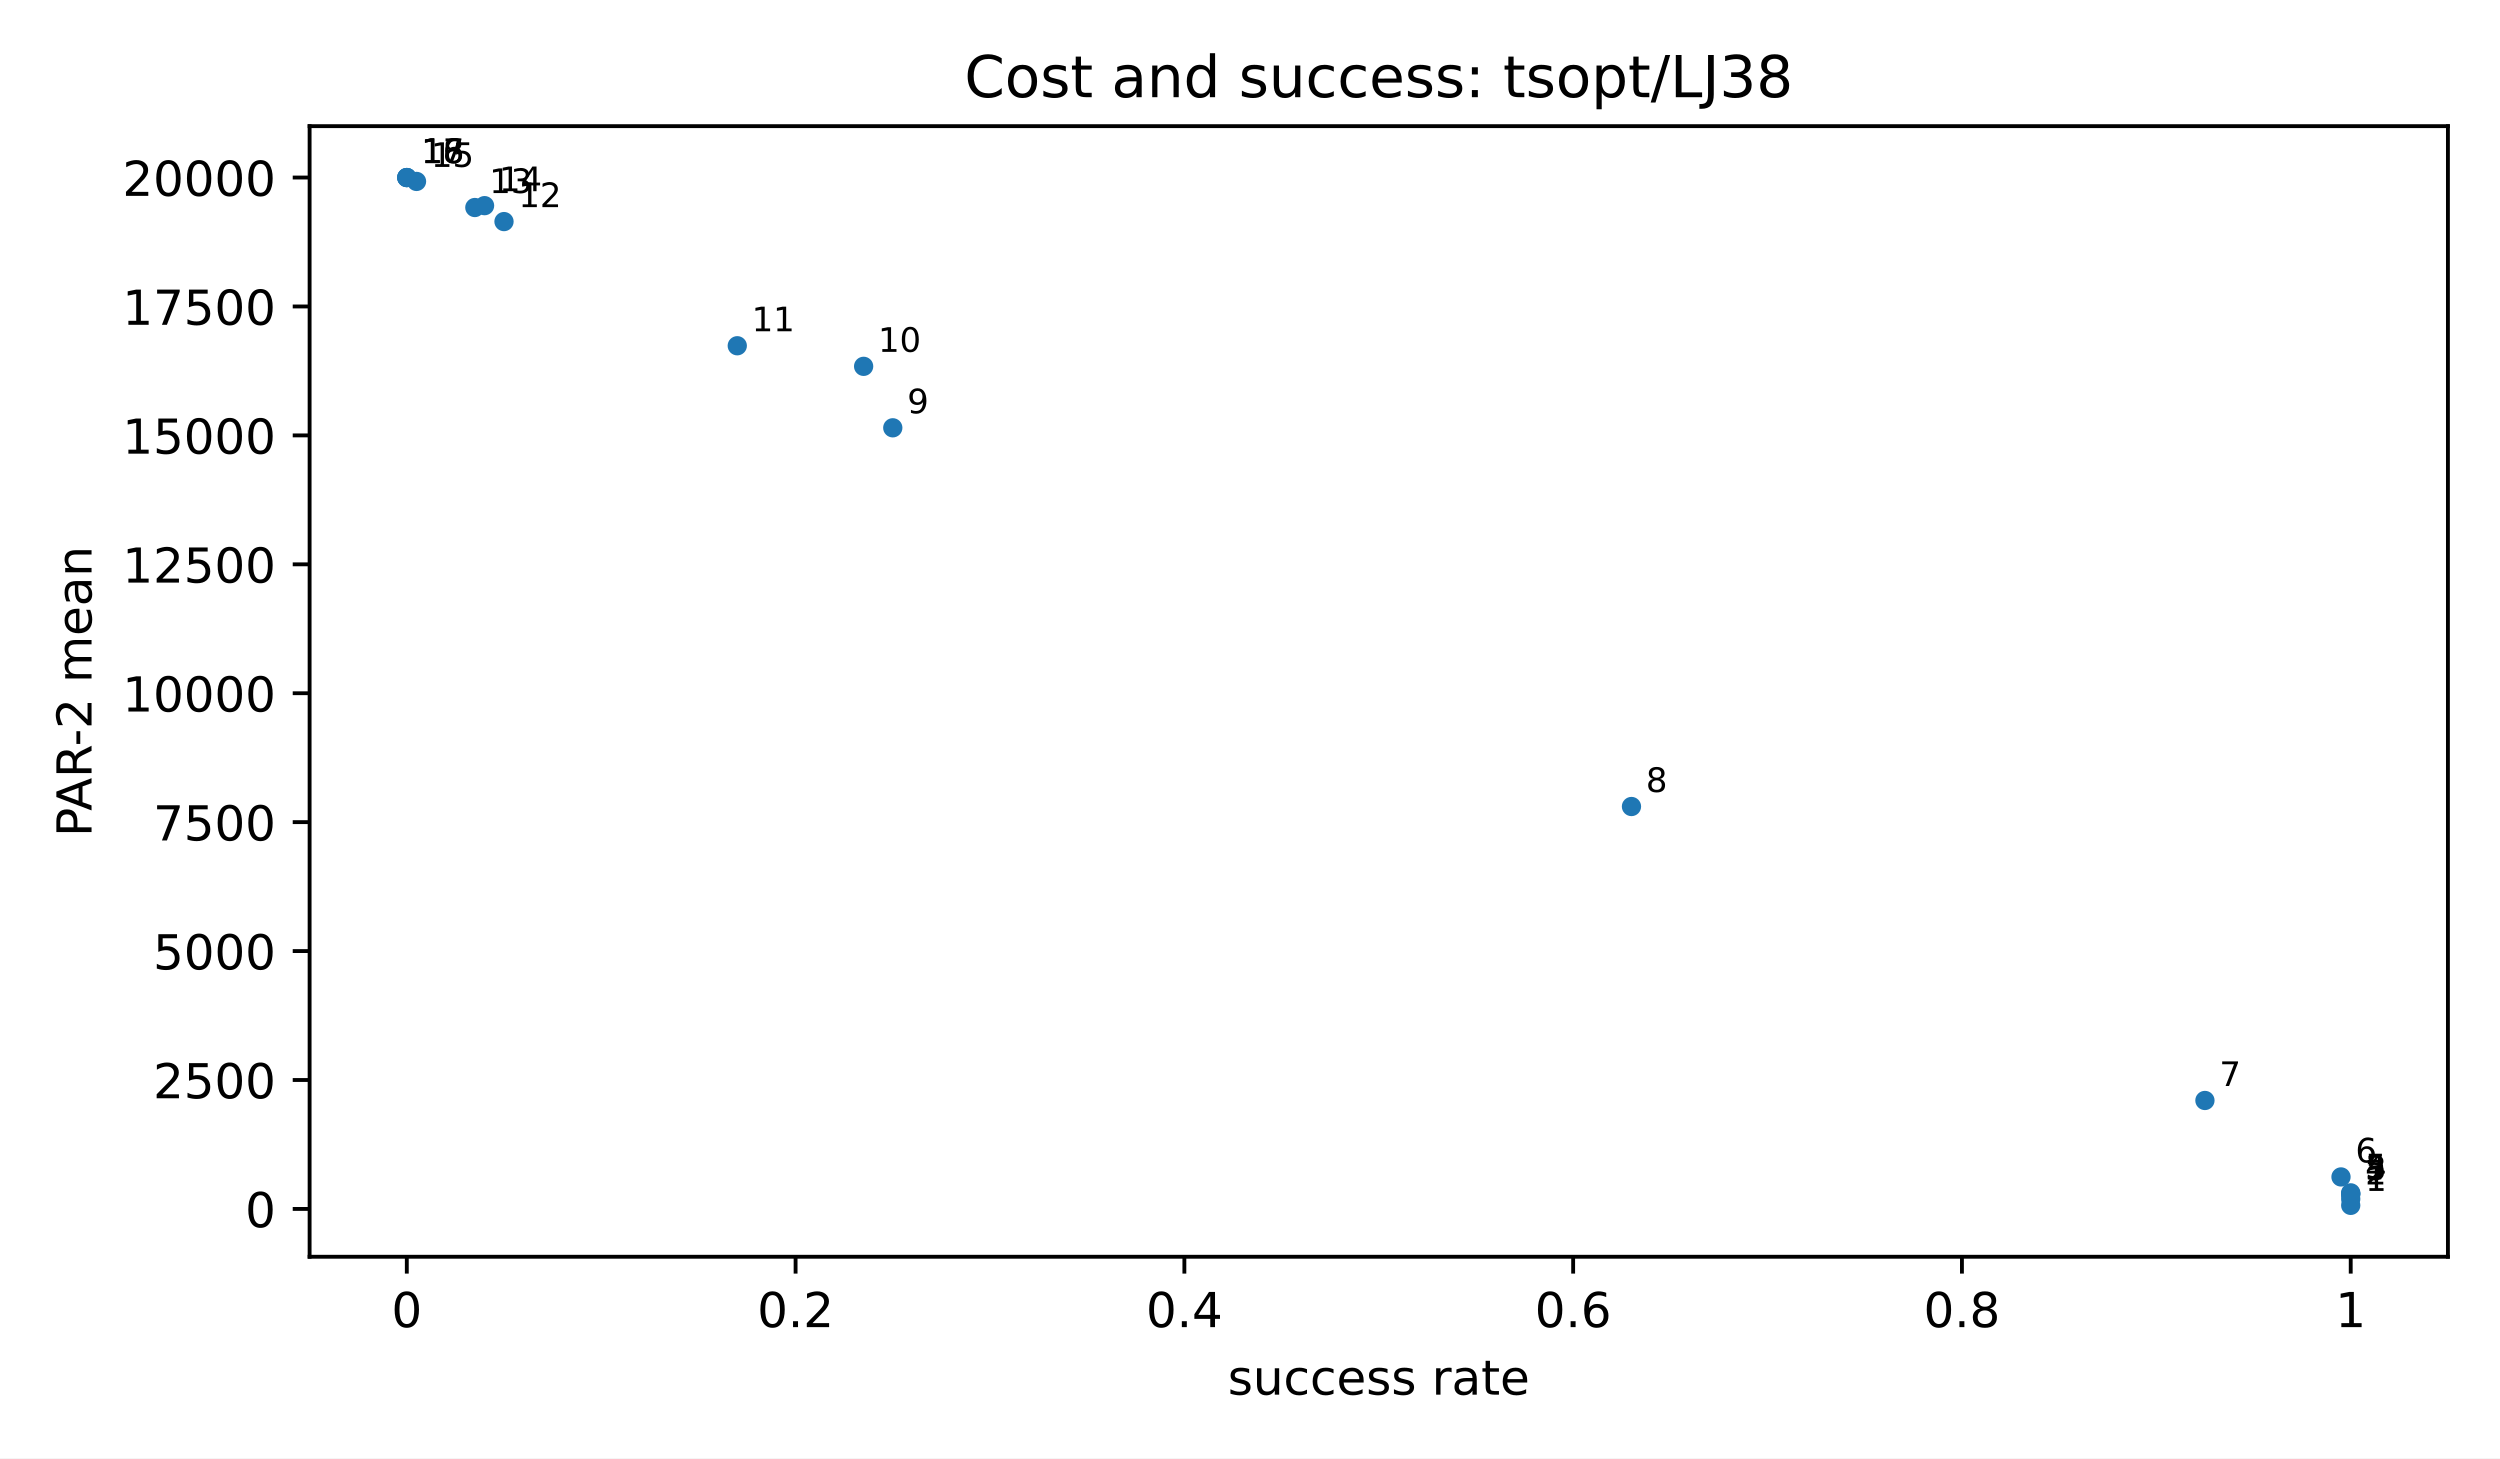
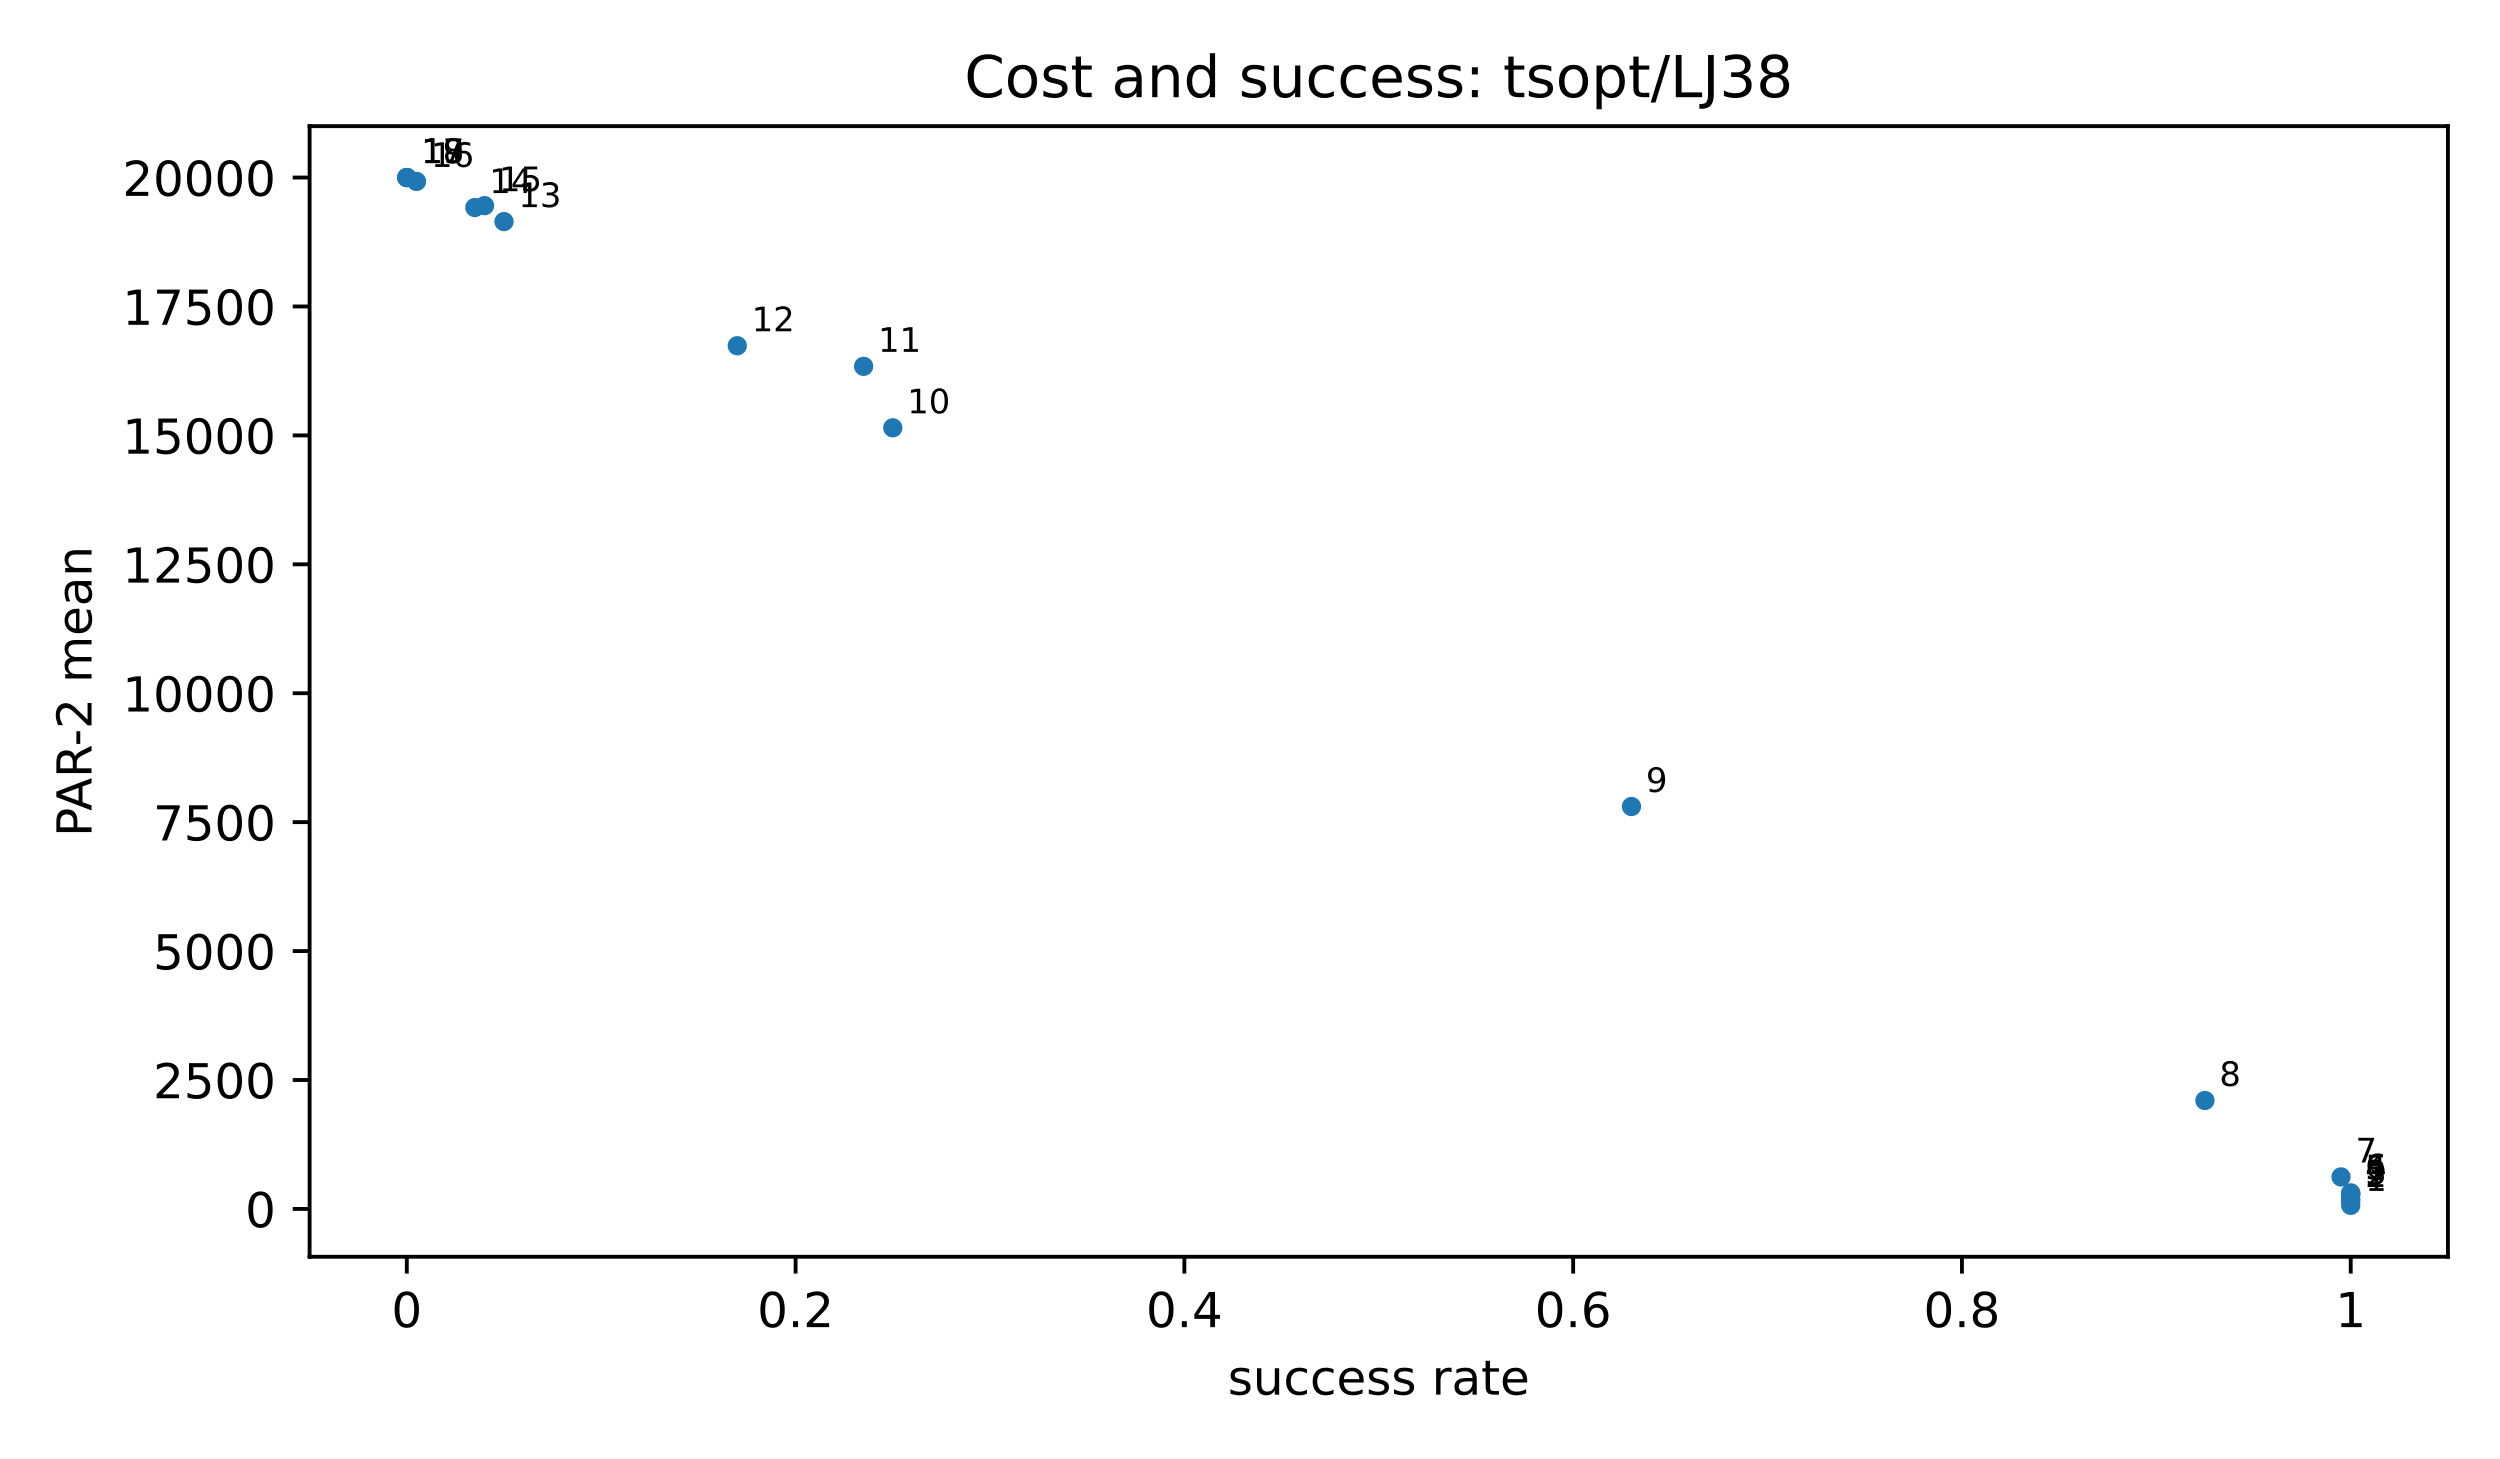
<svg xmlns="http://www.w3.org/2000/svg" xmlns:xlink="http://www.w3.org/1999/xlink" width="518.4pt" height="302.4pt" viewBox="0 0 518.4 302.4" version="1.1">
  <defs>
    <style type="text/css">*{stroke-linejoin: round; stroke-linecap: butt}</style>
  </defs>
  <g id="figure_1">
    <g id="patch_1">
      <path d="M 0 302.4  L 518.4 302.4  L 518.4 0  L 0 0  z " style="fill: #ffffff" />
    </g>
    <g id="axes_1">
      <g id="patch_2">
        <path d="M 64.2 260.6  L 507.6 260.6  L 507.6 26.16  L 64.2 26.16  z " style="fill: #ffffff" />
      </g>
      <g id="PathCollection_1">
        <defs>
          <path id="m2d8934182f" d="M 0 2  C 0.53 2 1.039 1.789 1.414 1.414  C 1.789 1.039 2 0.53 2 0  C 2 -0.53 1.789 -1.039 1.414 -1.414  C 1.039 -1.789 0.53 -2 0 -2  C -0.53 -2 -1.039 -1.789 -1.414 -1.414  C -1.789 -1.039 -2 -0.53 -2 0  C -2 0.53 -1.789 1.039 -1.414 1.414  C -1.039 1.789 -0.53 2 0 2  z " />
        </defs>
        <g clip-path="url(#p3300185fd4)">
          <use xlink:href="#m2d8934182f" x="487.445" y="249.944" style="fill: #1f77b4" />
+           <use xlink:href="#m2d8934182f" x="487.445" y="249.132" style="fill: #1f77b4" />
          <use xlink:href="#m2d8934182f" x="487.445" y="248.619" style="fill: #1f77b4" />
          <use xlink:href="#m2d8934182f" x="487.445" y="247.681" style="fill: #1f77b4" />
          <use xlink:href="#m2d8934182f" x="487.445" y="247.548" style="fill: #1f77b4" />
          <use xlink:href="#m2d8934182f" x="487.445" y="247.351" style="fill: #1f77b4" />
          <use xlink:href="#m2d8934182f" x="485.43" y="244.05" style="fill: #1f77b4" />
          <use xlink:href="#m2d8934182f" x="457.214" y="228.194" style="fill: #1f77b4" />
          <use xlink:href="#m2d8934182f" x="338.302" y="167.238" style="fill: #1f77b4" />
          <use xlink:href="#m2d8934182f" x="185.127" y="88.71" style="fill: #1f77b4" />
          <use xlink:href="#m2d8934182f" x="179.081" y="75.964" style="fill: #1f77b4" />
          <use xlink:href="#m2d8934182f" x="152.88" y="71.696" style="fill: #1f77b4" />
          <use xlink:href="#m2d8934182f" x="104.509" y="45.947" style="fill: #1f77b4" />
          <use xlink:href="#m2d8934182f" x="98.463" y="43.031" style="fill: #1f77b4" />
          <use xlink:href="#m2d8934182f" x="100.478" y="42.644" style="fill: #1f77b4" />
          <use xlink:href="#m2d8934182f" x="86.37" y="37.621" style="fill: #1f77b4" />
          <use xlink:href="#m2d8934182f" x="84.355" y="36.816" style="fill: #1f77b4" />
          <use xlink:href="#m2d8934182f" x="84.355" y="36.816" style="fill: #1f77b4" />
          <use xlink:href="#m2d8934182f" x="84.355" y="36.816" style="fill: #1f77b4" />
        </g>
      </g>
      <g id="matplotlib.axis_1">
        <g id="xtick_1">
          <g id="line2d_1">
            <defs>
              <path id="m8ea4d47d77" d="M 0 0  L 0 3.5  " style="stroke: #000000; stroke-width: 0.8" />
            </defs>
            <g>
              <use xlink:href="#m8ea4d47d77" x="84.355" y="260.6" style="stroke: #000000; stroke-width: 0.8" />
            </g>
          </g>
          <g id="text_1">
            <text style="font-size: 10px; font-family: 'DejaVu Sans', 'Bitstream Vera Sans', 'Computer Modern Sans Serif', 'Lucida Grande', 'Verdana', 'Geneva', 'Lucid', 'Arial', 'Helvetica', 'Avant Garde', sans-serif; text-anchor: middle" x="84.355" y="275.198" transform="rotate(-0 84.35455 275.1977)">0</text>
          </g>
        </g>
        <g id="xtick_2">
          <g id="line2d_2">
            <g>
              <use xlink:href="#m8ea4d47d77" x="164.973" y="260.6" style="stroke: #000000; stroke-width: 0.8" />
            </g>
          </g>
          <g id="text_2">
            <text style="font-size: 10px; font-family: 'DejaVu Sans', 'Bitstream Vera Sans', 'Computer Modern Sans Serif', 'Lucida Grande', 'Verdana', 'Geneva', 'Lucid', 'Arial', 'Helvetica', 'Avant Garde', sans-serif; text-anchor: middle" x="164.973" y="275.198" transform="rotate(-0 164.9727 275.1977)">0.2</text>
          </g>
        </g>
        <g id="xtick_3">
          <g id="line2d_3">
            <g>
              <use xlink:href="#m8ea4d47d77" x="245.591" y="260.6" style="stroke: #000000; stroke-width: 0.8" />
            </g>
          </g>
          <g id="text_3">
            <text style="font-size: 10px; font-family: 'DejaVu Sans', 'Bitstream Vera Sans', 'Computer Modern Sans Serif', 'Lucida Grande', 'Verdana', 'Geneva', 'Lucid', 'Arial', 'Helvetica', 'Avant Garde', sans-serif; text-anchor: middle" x="245.591" y="275.198" transform="rotate(-0 245.5909 275.1977)">0.4</text>
          </g>
        </g>
        <g id="xtick_4">
          <g id="line2d_4">
            <g>
              <use xlink:href="#m8ea4d47d77" x="326.209" y="260.6" style="stroke: #000000; stroke-width: 0.8" />
            </g>
          </g>
          <g id="text_4">
            <text style="font-size: 10px; font-family: 'DejaVu Sans', 'Bitstream Vera Sans', 'Computer Modern Sans Serif', 'Lucida Grande', 'Verdana', 'Geneva', 'Lucid', 'Arial', 'Helvetica', 'Avant Garde', sans-serif; text-anchor: middle" x="326.209" y="275.198" transform="rotate(-0 326.2091 275.1977)">0.6</text>
          </g>
        </g>
        <g id="xtick_5">
          <g id="line2d_5">
            <g>
              <use xlink:href="#m8ea4d47d77" x="406.827" y="260.6" style="stroke: #000000; stroke-width: 0.8" />
            </g>
          </g>
          <g id="text_5">
            <text style="font-size: 10px; font-family: 'DejaVu Sans', 'Bitstream Vera Sans', 'Computer Modern Sans Serif', 'Lucida Grande', 'Verdana', 'Geneva', 'Lucid', 'Arial', 'Helvetica', 'Avant Garde', sans-serif; text-anchor: middle" x="406.827" y="275.198" transform="rotate(-0 406.8273 275.1977)">0.8</text>
          </g>
        </g>
        <g id="xtick_6">
          <g id="line2d_6">
            <g>
              <use xlink:href="#m8ea4d47d77" x="487.445" y="260.6" style="stroke: #000000; stroke-width: 0.8" />
            </g>
          </g>
          <g id="text_6">
            <text style="font-size: 10px; font-family: 'DejaVu Sans', 'Bitstream Vera Sans', 'Computer Modern Sans Serif', 'Lucida Grande', 'Verdana', 'Geneva', 'Lucid', 'Arial', 'Helvetica', 'Avant Garde', sans-serif; text-anchor: middle" x="487.445" y="275.198" transform="rotate(-0 487.4455 275.1977)">1</text>
          </g>
        </g>
        <g id="text_7">
          <text style="font-size: 10px; font-family: 'DejaVu Sans', 'Bitstream Vera Sans', 'Computer Modern Sans Serif', 'Lucida Grande', 'Verdana', 'Geneva', 'Lucid', 'Arial', 'Helvetica', 'Avant Garde', sans-serif; text-anchor: middle" x="285.9" y="289.198" transform="rotate(-0 285.9 289.1977)">success rate</text>
        </g>
      </g>
      <g id="matplotlib.axis_2">
        <g id="ytick_1">
          <g id="line2d_7">
            <defs>
              <path id="md659df78fa" d="M 0 0  L -3.5 0  " style="stroke: #000000; stroke-width: 0.8" />
            </defs>
            <g>
              <use xlink:href="#md659df78fa" x="64.2" y="250.679" style="stroke: #000000; stroke-width: 0.8" />
            </g>
          </g>
          <g id="text_8">
            <text style="font-size: 10px; font-family: 'DejaVu Sans', 'Bitstream Vera Sans', 'Computer Modern Sans Serif', 'Lucida Grande', 'Verdana', 'Geneva', 'Lucid', 'Arial', 'Helvetica', 'Avant Garde', sans-serif; text-anchor: end" x="57.2" y="254.478" transform="rotate(-0 57.2 254.4775)">0</text>
          </g>
        </g>
        <g id="ytick_2">
          <g id="line2d_8">
            <g>
              <use xlink:href="#md659df78fa" x="64.2" y="223.946" style="stroke: #000000; stroke-width: 0.8" />
            </g>
          </g>
          <g id="text_9">
            <text style="font-size: 10px; font-family: 'DejaVu Sans', 'Bitstream Vera Sans', 'Computer Modern Sans Serif', 'Lucida Grande', 'Verdana', 'Geneva', 'Lucid', 'Arial', 'Helvetica', 'Avant Garde', sans-serif; text-anchor: end" x="57.2" y="227.745" transform="rotate(-0 57.2 227.7447)">2500</text>
          </g>
        </g>
        <g id="ytick_3">
          <g id="line2d_9">
            <g>
              <use xlink:href="#md659df78fa" x="64.2" y="197.213" style="stroke: #000000; stroke-width: 0.8" />
            </g>
          </g>
          <g id="text_10">
            <text style="font-size: 10px; font-family: 'DejaVu Sans', 'Bitstream Vera Sans', 'Computer Modern Sans Serif', 'Lucida Grande', 'Verdana', 'Geneva', 'Lucid', 'Arial', 'Helvetica', 'Avant Garde', sans-serif; text-anchor: end" x="57.2" y="201.012" transform="rotate(-0 57.2 201.0119)">5000</text>
          </g>
        </g>
        <g id="ytick_4">
          <g id="line2d_10">
            <g>
              <use xlink:href="#md659df78fa" x="64.2" y="170.48" style="stroke: #000000; stroke-width: 0.8" />
            </g>
          </g>
          <g id="text_11">
            <text style="font-size: 10px; font-family: 'DejaVu Sans', 'Bitstream Vera Sans', 'Computer Modern Sans Serif', 'Lucida Grande', 'Verdana', 'Geneva', 'Lucid', 'Arial', 'Helvetica', 'Avant Garde', sans-serif; text-anchor: end" x="57.2" y="174.279" transform="rotate(-0 57.2 174.2791)">7500</text>
          </g>
        </g>
        <g id="ytick_5">
          <g id="line2d_11">
            <g>
              <use xlink:href="#md659df78fa" x="64.2" y="143.748" style="stroke: #000000; stroke-width: 0.8" />
            </g>
          </g>
          <g id="text_12">
            <text style="font-size: 10px; font-family: 'DejaVu Sans', 'Bitstream Vera Sans', 'Computer Modern Sans Serif', 'Lucida Grande', 'Verdana', 'Geneva', 'Lucid', 'Arial', 'Helvetica', 'Avant Garde', sans-serif; text-anchor: end" x="57.2" y="147.546" transform="rotate(-0 57.2 147.5464)">10000</text>
          </g>
        </g>
        <g id="ytick_6">
          <g id="line2d_12">
            <g>
              <use xlink:href="#md659df78fa" x="64.2" y="117.015" style="stroke: #000000; stroke-width: 0.8" />
            </g>
          </g>
          <g id="text_13">
            <text style="font-size: 10px; font-family: 'DejaVu Sans', 'Bitstream Vera Sans', 'Computer Modern Sans Serif', 'Lucida Grande', 'Verdana', 'Geneva', 'Lucid', 'Arial', 'Helvetica', 'Avant Garde', sans-serif; text-anchor: end" x="57.2" y="120.814" transform="rotate(-0 57.2 120.8136)">12500</text>
          </g>
        </g>
        <g id="ytick_7">
          <g id="line2d_13">
            <g>
              <use xlink:href="#md659df78fa" x="64.2" y="90.282" style="stroke: #000000; stroke-width: 0.8" />
            </g>
          </g>
          <g id="text_14">
            <text style="font-size: 10px; font-family: 'DejaVu Sans', 'Bitstream Vera Sans', 'Computer Modern Sans Serif', 'Lucida Grande', 'Verdana', 'Geneva', 'Lucid', 'Arial', 'Helvetica', 'Avant Garde', sans-serif; text-anchor: end" x="57.2" y="94.081" transform="rotate(-0 57.2 94.08077)">15000</text>
          </g>
        </g>
        <g id="ytick_8">
          <g id="line2d_14">
            <g>
              <use xlink:href="#md659df78fa" x="64.2" y="63.549" style="stroke: #000000; stroke-width: 0.8" />
            </g>
          </g>
          <g id="text_15">
            <text style="font-size: 10px; font-family: 'DejaVu Sans', 'Bitstream Vera Sans', 'Computer Modern Sans Serif', 'Lucida Grande', 'Verdana', 'Geneva', 'Lucid', 'Arial', 'Helvetica', 'Avant Garde', sans-serif; text-anchor: end" x="57.2" y="67.348" transform="rotate(-0 57.2 67.34798)">17500</text>
          </g>
        </g>
        <g id="ytick_9">
          <g id="line2d_15">
            <g>
              <use xlink:href="#md659df78fa" x="64.2" y="36.816" style="stroke: #000000; stroke-width: 0.8" />
            </g>
          </g>
          <g id="text_16">
            <text style="font-size: 10px; font-family: 'DejaVu Sans', 'Bitstream Vera Sans', 'Computer Modern Sans Serif', 'Lucida Grande', 'Verdana', 'Geneva', 'Lucid', 'Arial', 'Helvetica', 'Avant Garde', sans-serif; text-anchor: end" x="57.2" y="40.615" transform="rotate(-0 57.2 40.61519)">20000</text>
          </g>
        </g>
        <g id="text_17">
          <text style="font-size: 10px; font-family: 'DejaVu Sans', 'Bitstream Vera Sans', 'Computer Modern Sans Serif', 'Lucida Grande', 'Verdana', 'Geneva', 'Lucid', 'Arial', 'Helvetica', 'Avant Garde', sans-serif; text-anchor: middle" x="18.985" y="143.38" transform="rotate(-90 18.98516 143.38)">PAR-2 mean</text>
        </g>
      </g>
      <g id="patch_3">
        <path d="M 64.2 260.6  L 64.2 26.16  " style="fill: none; stroke: #000000; stroke-width: 0.8; stroke-linejoin: miter; stroke-linecap: square" />
      </g>
      <g id="patch_4">
        <path d="M 507.6 260.6  L 507.6 26.16  " style="fill: none; stroke: #000000; stroke-width: 0.8; stroke-linejoin: miter; stroke-linecap: square" />
      </g>
      <g id="patch_5">
        <path d="M 64.2 260.6  L 507.6 260.6  " style="fill: none; stroke: #000000; stroke-width: 0.8; stroke-linejoin: miter; stroke-linecap: square" />
      </g>
      <g id="patch_6">
        <path d="M 64.2 26.16  L 507.6 26.16  " style="fill: none; stroke: #000000; stroke-width: 0.8; stroke-linejoin: miter; stroke-linecap: square" />
      </g>
      <g id="text_18">
        <text style="font-size: 7px; font-family: 'DejaVu Sans', 'Bitstream Vera Sans', 'Computer Modern Sans Serif', 'Lucida Grande', 'Verdana', 'Geneva', 'Lucid', 'Arial', 'Helvetica', 'Avant Garde', sans-serif; text-anchor: start" x="490.445" y="246.944" transform="rotate(-0 490.4455 246.9436)">1</text>
      </g>
      <g id="text_19">
-         <text style="font-size: 7px; font-family: 'DejaVu Sans', 'Bitstream Vera Sans', 'Computer Modern Sans Serif', 'Lucida Grande', 'Verdana', 'Geneva', 'Lucid', 'Arial', 'Helvetica', 'Avant Garde', sans-serif; text-anchor: start" x="490.445" y="245.619" transform="rotate(-0 490.4455 245.6192)">2</text>
+         <text style="font-size: 7px; font-family: 'DejaVu Sans', 'Bitstream Vera Sans', 'Computer Modern Sans Serif', 'Lucida Grande', 'Verdana', 'Geneva', 'Lucid', 'Arial', 'Helvetica', 'Avant Garde', sans-serif; text-anchor: start" x="490.445" y="246.132" transform="rotate(-0 490.4455 246.1322)">2</text>
      </g>
      <g id="text_20">
-         <text style="font-size: 7px; font-family: 'DejaVu Sans', 'Bitstream Vera Sans', 'Computer Modern Sans Serif', 'Lucida Grande', 'Verdana', 'Geneva', 'Lucid', 'Arial', 'Helvetica', 'Avant Garde', sans-serif; text-anchor: start" x="490.445" y="244.681" transform="rotate(-0 490.4455 244.6811)">3</text>
+         <text style="font-size: 7px; font-family: 'DejaVu Sans', 'Bitstream Vera Sans', 'Computer Modern Sans Serif', 'Lucida Grande', 'Verdana', 'Geneva', 'Lucid', 'Arial', 'Helvetica', 'Avant Garde', sans-serif; text-anchor: start" x="490.445" y="245.619" transform="rotate(-0 490.4455 245.6192)">3</text>
      </g>
      <g id="text_21">
-         <text style="font-size: 7px; font-family: 'DejaVu Sans', 'Bitstream Vera Sans', 'Computer Modern Sans Serif', 'Lucida Grande', 'Verdana', 'Geneva', 'Lucid', 'Arial', 'Helvetica', 'Avant Garde', sans-serif; text-anchor: start" x="490.445" y="244.548" transform="rotate(-0 490.4455 244.548)">4</text>
+         <text style="font-size: 7px; font-family: 'DejaVu Sans', 'Bitstream Vera Sans', 'Computer Modern Sans Serif', 'Lucida Grande', 'Verdana', 'Geneva', 'Lucid', 'Arial', 'Helvetica', 'Avant Garde', sans-serif; text-anchor: start" x="490.445" y="244.681" transform="rotate(-0 490.4455 244.6811)">4</text>
      </g>
      <g id="text_22">
-         <text style="font-size: 7px; font-family: 'DejaVu Sans', 'Bitstream Vera Sans', 'Computer Modern Sans Serif', 'Lucida Grande', 'Verdana', 'Geneva', 'Lucid', 'Arial', 'Helvetica', 'Avant Garde', sans-serif; text-anchor: start" x="490.445" y="244.351" transform="rotate(-0 490.4455 244.3511)">5</text>
+         <text style="font-size: 7px; font-family: 'DejaVu Sans', 'Bitstream Vera Sans', 'Computer Modern Sans Serif', 'Lucida Grande', 'Verdana', 'Geneva', 'Lucid', 'Arial', 'Helvetica', 'Avant Garde', sans-serif; text-anchor: start" x="490.445" y="244.548" transform="rotate(-0 490.4455 244.548)">5</text>
      </g>
      <g id="text_23">
-         <text style="font-size: 7px; font-family: 'DejaVu Sans', 'Bitstream Vera Sans', 'Computer Modern Sans Serif', 'Lucida Grande', 'Verdana', 'Geneva', 'Lucid', 'Arial', 'Helvetica', 'Avant Garde', sans-serif; text-anchor: start" x="488.43" y="241.05" transform="rotate(-0 488.43 241.0501)">6</text>
+         <text style="font-size: 7px; font-family: 'DejaVu Sans', 'Bitstream Vera Sans', 'Computer Modern Sans Serif', 'Lucida Grande', 'Verdana', 'Geneva', 'Lucid', 'Arial', 'Helvetica', 'Avant Garde', sans-serif; text-anchor: start" x="490.445" y="244.351" transform="rotate(-0 490.4455 244.3511)">6</text>
      </g>
      <g id="text_24">
-         <text style="font-size: 7px; font-family: 'DejaVu Sans', 'Bitstream Vera Sans', 'Computer Modern Sans Serif', 'Lucida Grande', 'Verdana', 'Geneva', 'Lucid', 'Arial', 'Helvetica', 'Avant Garde', sans-serif; text-anchor: start" x="460.214" y="225.194" transform="rotate(-0 460.2136 225.1941)">7</text>
+         <text style="font-size: 7px; font-family: 'DejaVu Sans', 'Bitstream Vera Sans', 'Computer Modern Sans Serif', 'Lucida Grande', 'Verdana', 'Geneva', 'Lucid', 'Arial', 'Helvetica', 'Avant Garde', sans-serif; text-anchor: start" x="488.43" y="241.05" transform="rotate(-0 488.43 241.0501)">7</text>
      </g>
      <g id="text_25">
-         <text style="font-size: 7px; font-family: 'DejaVu Sans', 'Bitstream Vera Sans', 'Computer Modern Sans Serif', 'Lucida Grande', 'Verdana', 'Geneva', 'Lucid', 'Arial', 'Helvetica', 'Avant Garde', sans-serif; text-anchor: start" x="341.302" y="164.238" transform="rotate(-0 341.3018 164.2383)">8</text>
+         <text style="font-size: 7px; font-family: 'DejaVu Sans', 'Bitstream Vera Sans', 'Computer Modern Sans Serif', 'Lucida Grande', 'Verdana', 'Geneva', 'Lucid', 'Arial', 'Helvetica', 'Avant Garde', sans-serif; text-anchor: start" x="460.214" y="225.194" transform="rotate(-0 460.2136 225.1941)">8</text>
      </g>
      <g id="text_26">
-         <text style="font-size: 7px; font-family: 'DejaVu Sans', 'Bitstream Vera Sans', 'Computer Modern Sans Serif', 'Lucida Grande', 'Verdana', 'Geneva', 'Lucid', 'Arial', 'Helvetica', 'Avant Garde', sans-serif; text-anchor: start" x="188.127" y="85.71" transform="rotate(-0 188.1273 85.71011)">9</text>
+         <text style="font-size: 7px; font-family: 'DejaVu Sans', 'Bitstream Vera Sans', 'Computer Modern Sans Serif', 'Lucida Grande', 'Verdana', 'Geneva', 'Lucid', 'Arial', 'Helvetica', 'Avant Garde', sans-serif; text-anchor: start" x="341.302" y="164.238" transform="rotate(-0 341.3018 164.2383)">9</text>
      </g>
      <g id="text_27">
-         <text style="font-size: 7px; font-family: 'DejaVu Sans', 'Bitstream Vera Sans', 'Computer Modern Sans Serif', 'Lucida Grande', 'Verdana', 'Geneva', 'Lucid', 'Arial', 'Helvetica', 'Avant Garde', sans-serif; text-anchor: start" x="182.081" y="72.964" transform="rotate(-0 182.0809 72.96424)">10</text>
+         <text style="font-size: 7px; font-family: 'DejaVu Sans', 'Bitstream Vera Sans', 'Computer Modern Sans Serif', 'Lucida Grande', 'Verdana', 'Geneva', 'Lucid', 'Arial', 'Helvetica', 'Avant Garde', sans-serif; text-anchor: start" x="188.127" y="85.71" transform="rotate(-0 188.1273 85.71011)">10</text>
      </g>
      <g id="text_28">
-         <text style="font-size: 7px; font-family: 'DejaVu Sans', 'Bitstream Vera Sans', 'Computer Modern Sans Serif', 'Lucida Grande', 'Verdana', 'Geneva', 'Lucid', 'Arial', 'Helvetica', 'Avant Garde', sans-serif; text-anchor: start" x="155.88" y="68.696" transform="rotate(-0 155.88 68.69618)">11</text>
+         <text style="font-size: 7px; font-family: 'DejaVu Sans', 'Bitstream Vera Sans', 'Computer Modern Sans Serif', 'Lucida Grande', 'Verdana', 'Geneva', 'Lucid', 'Arial', 'Helvetica', 'Avant Garde', sans-serif; text-anchor: start" x="182.081" y="72.964" transform="rotate(-0 182.0809 72.96424)">11</text>
      </g>
      <g id="text_29">
-         <text style="font-size: 7px; font-family: 'DejaVu Sans', 'Bitstream Vera Sans', 'Computer Modern Sans Serif', 'Lucida Grande', 'Verdana', 'Geneva', 'Lucid', 'Arial', 'Helvetica', 'Avant Garde', sans-serif; text-anchor: start" x="107.509" y="42.947" transform="rotate(-0 107.5091 42.947)">12</text>
+         <text style="font-size: 7px; font-family: 'DejaVu Sans', 'Bitstream Vera Sans', 'Computer Modern Sans Serif', 'Lucida Grande', 'Verdana', 'Geneva', 'Lucid', 'Arial', 'Helvetica', 'Avant Garde', sans-serif; text-anchor: start" x="155.88" y="68.696" transform="rotate(-0 155.88 68.69618)">12</text>
      </g>
      <g id="text_30">
-         <text style="font-size: 7px; font-family: 'DejaVu Sans', 'Bitstream Vera Sans', 'Computer Modern Sans Serif', 'Lucida Grande', 'Verdana', 'Geneva', 'Lucid', 'Arial', 'Helvetica', 'Avant Garde', sans-serif; text-anchor: start" x="101.463" y="40.031" transform="rotate(-0 101.4627 40.03099)">13</text>
+         <text style="font-size: 7px; font-family: 'DejaVu Sans', 'Bitstream Vera Sans', 'Computer Modern Sans Serif', 'Lucida Grande', 'Verdana', 'Geneva', 'Lucid', 'Arial', 'Helvetica', 'Avant Garde', sans-serif; text-anchor: start" x="107.509" y="42.947" transform="rotate(-0 107.5091 42.947)">13</text>
      </g>
      <g id="text_31">
-         <text style="font-size: 7px; font-family: 'DejaVu Sans', 'Bitstream Vera Sans', 'Computer Modern Sans Serif', 'Lucida Grande', 'Verdana', 'Geneva', 'Lucid', 'Arial', 'Helvetica', 'Avant Garde', sans-serif; text-anchor: start" x="103.478" y="39.644" transform="rotate(-0 103.4782 39.64433)">14</text>
+         <text style="font-size: 7px; font-family: 'DejaVu Sans', 'Bitstream Vera Sans', 'Computer Modern Sans Serif', 'Lucida Grande', 'Verdana', 'Geneva', 'Lucid', 'Arial', 'Helvetica', 'Avant Garde', sans-serif; text-anchor: start" x="101.463" y="40.031" transform="rotate(-0 101.4627 40.03099)">14</text>
      </g>
      <g id="text_32">
-         <text style="font-size: 7px; font-family: 'DejaVu Sans', 'Bitstream Vera Sans', 'Computer Modern Sans Serif', 'Lucida Grande', 'Verdana', 'Geneva', 'Lucid', 'Arial', 'Helvetica', 'Avant Garde', sans-serif; text-anchor: start" x="89.37" y="34.621" transform="rotate(-0 89.37 34.62086)">15</text>
+         <text style="font-size: 7px; font-family: 'DejaVu Sans', 'Bitstream Vera Sans', 'Computer Modern Sans Serif', 'Lucida Grande', 'Verdana', 'Geneva', 'Lucid', 'Arial', 'Helvetica', 'Avant Garde', sans-serif; text-anchor: start" x="103.478" y="39.644" transform="rotate(-0 103.4782 39.64433)">15</text>
      </g>
      <g id="text_33">
-         <text style="font-size: 7px; font-family: 'DejaVu Sans', 'Bitstream Vera Sans', 'Computer Modern Sans Serif', 'Lucida Grande', 'Verdana', 'Geneva', 'Lucid', 'Arial', 'Helvetica', 'Avant Garde', sans-serif; text-anchor: start" x="87.355" y="33.816" transform="rotate(-0 87.35455 33.81636)">16</text>
+         <text style="font-size: 7px; font-family: 'DejaVu Sans', 'Bitstream Vera Sans', 'Computer Modern Sans Serif', 'Lucida Grande', 'Verdana', 'Geneva', 'Lucid', 'Arial', 'Helvetica', 'Avant Garde', sans-serif; text-anchor: start" x="89.37" y="34.621" transform="rotate(-0 89.37 34.62086)">16</text>
      </g>
      <g id="text_34">
        <text style="font-size: 7px; font-family: 'DejaVu Sans', 'Bitstream Vera Sans', 'Computer Modern Sans Serif', 'Lucida Grande', 'Verdana', 'Geneva', 'Lucid', 'Arial', 'Helvetica', 'Avant Garde', sans-serif; text-anchor: start" x="87.355" y="33.816" transform="rotate(-0 87.35455 33.81636)">17</text>
      </g>
      <g id="text_35">
        <text style="font-size: 7px; font-family: 'DejaVu Sans', 'Bitstream Vera Sans', 'Computer Modern Sans Serif', 'Lucida Grande', 'Verdana', 'Geneva', 'Lucid', 'Arial', 'Helvetica', 'Avant Garde', sans-serif; text-anchor: start" x="87.355" y="33.816" transform="rotate(-0 87.35455 33.81636)">18</text>
      </g>
      <g id="text_36">
+         <text style="font-size: 7px; font-family: 'DejaVu Sans', 'Bitstream Vera Sans', 'Computer Modern Sans Serif', 'Lucida Grande', 'Verdana', 'Geneva', 'Lucid', 'Arial', 'Helvetica', 'Avant Garde', sans-serif; text-anchor: start" x="87.355" y="33.816" transform="rotate(-0 87.35455 33.81636)">19</text>
+       </g>
+       <g id="text_37">
        <text style="font-size: 12px; font-family: 'DejaVu Sans', 'Bitstream Vera Sans', 'Computer Modern Sans Serif', 'Lucida Grande', 'Verdana', 'Geneva', 'Lucid', 'Arial', 'Helvetica', 'Avant Garde', sans-serif; text-anchor: middle" x="285.9" y="20.16" transform="rotate(-0 285.9 20.16)">Cost and success: tsopt/LJ38</text>
      </g>
    </g>
  </g>
  <defs>
    <clipPath id="p3300185fd4">
      <rect x="64.2" y="26.16" width="443.4" height="234.44" />
    </clipPath>
  </defs>
</svg>
